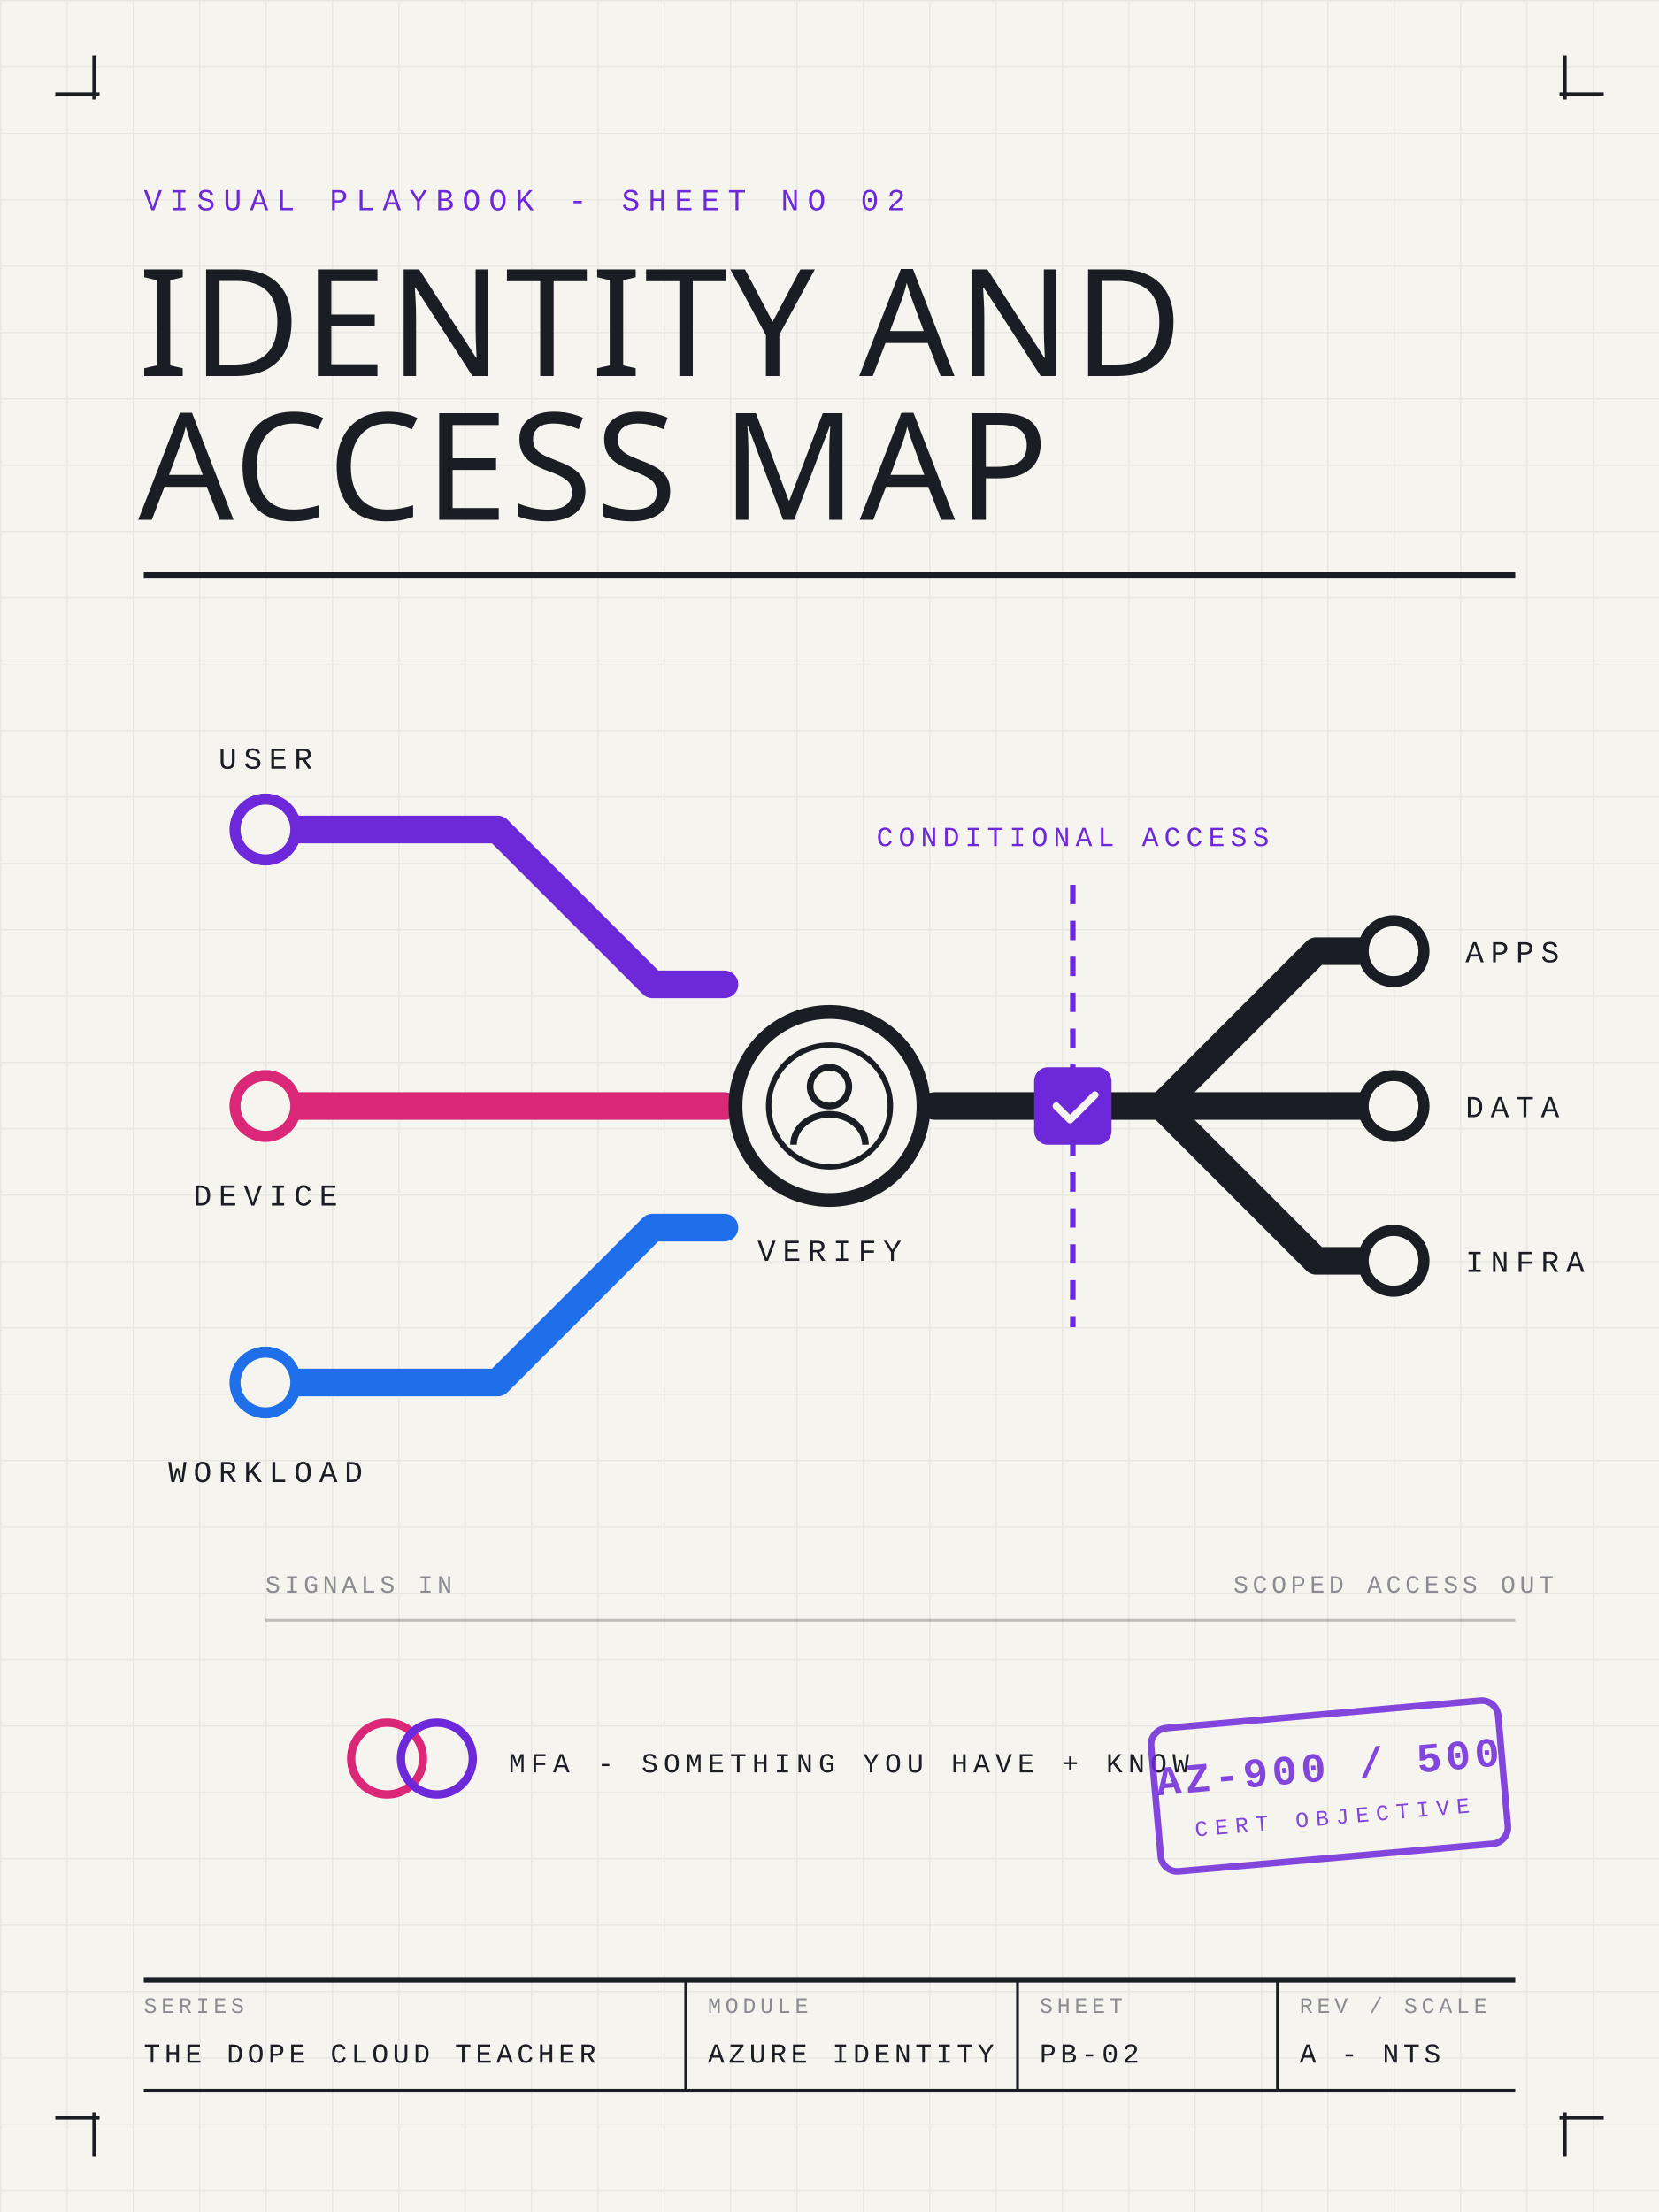
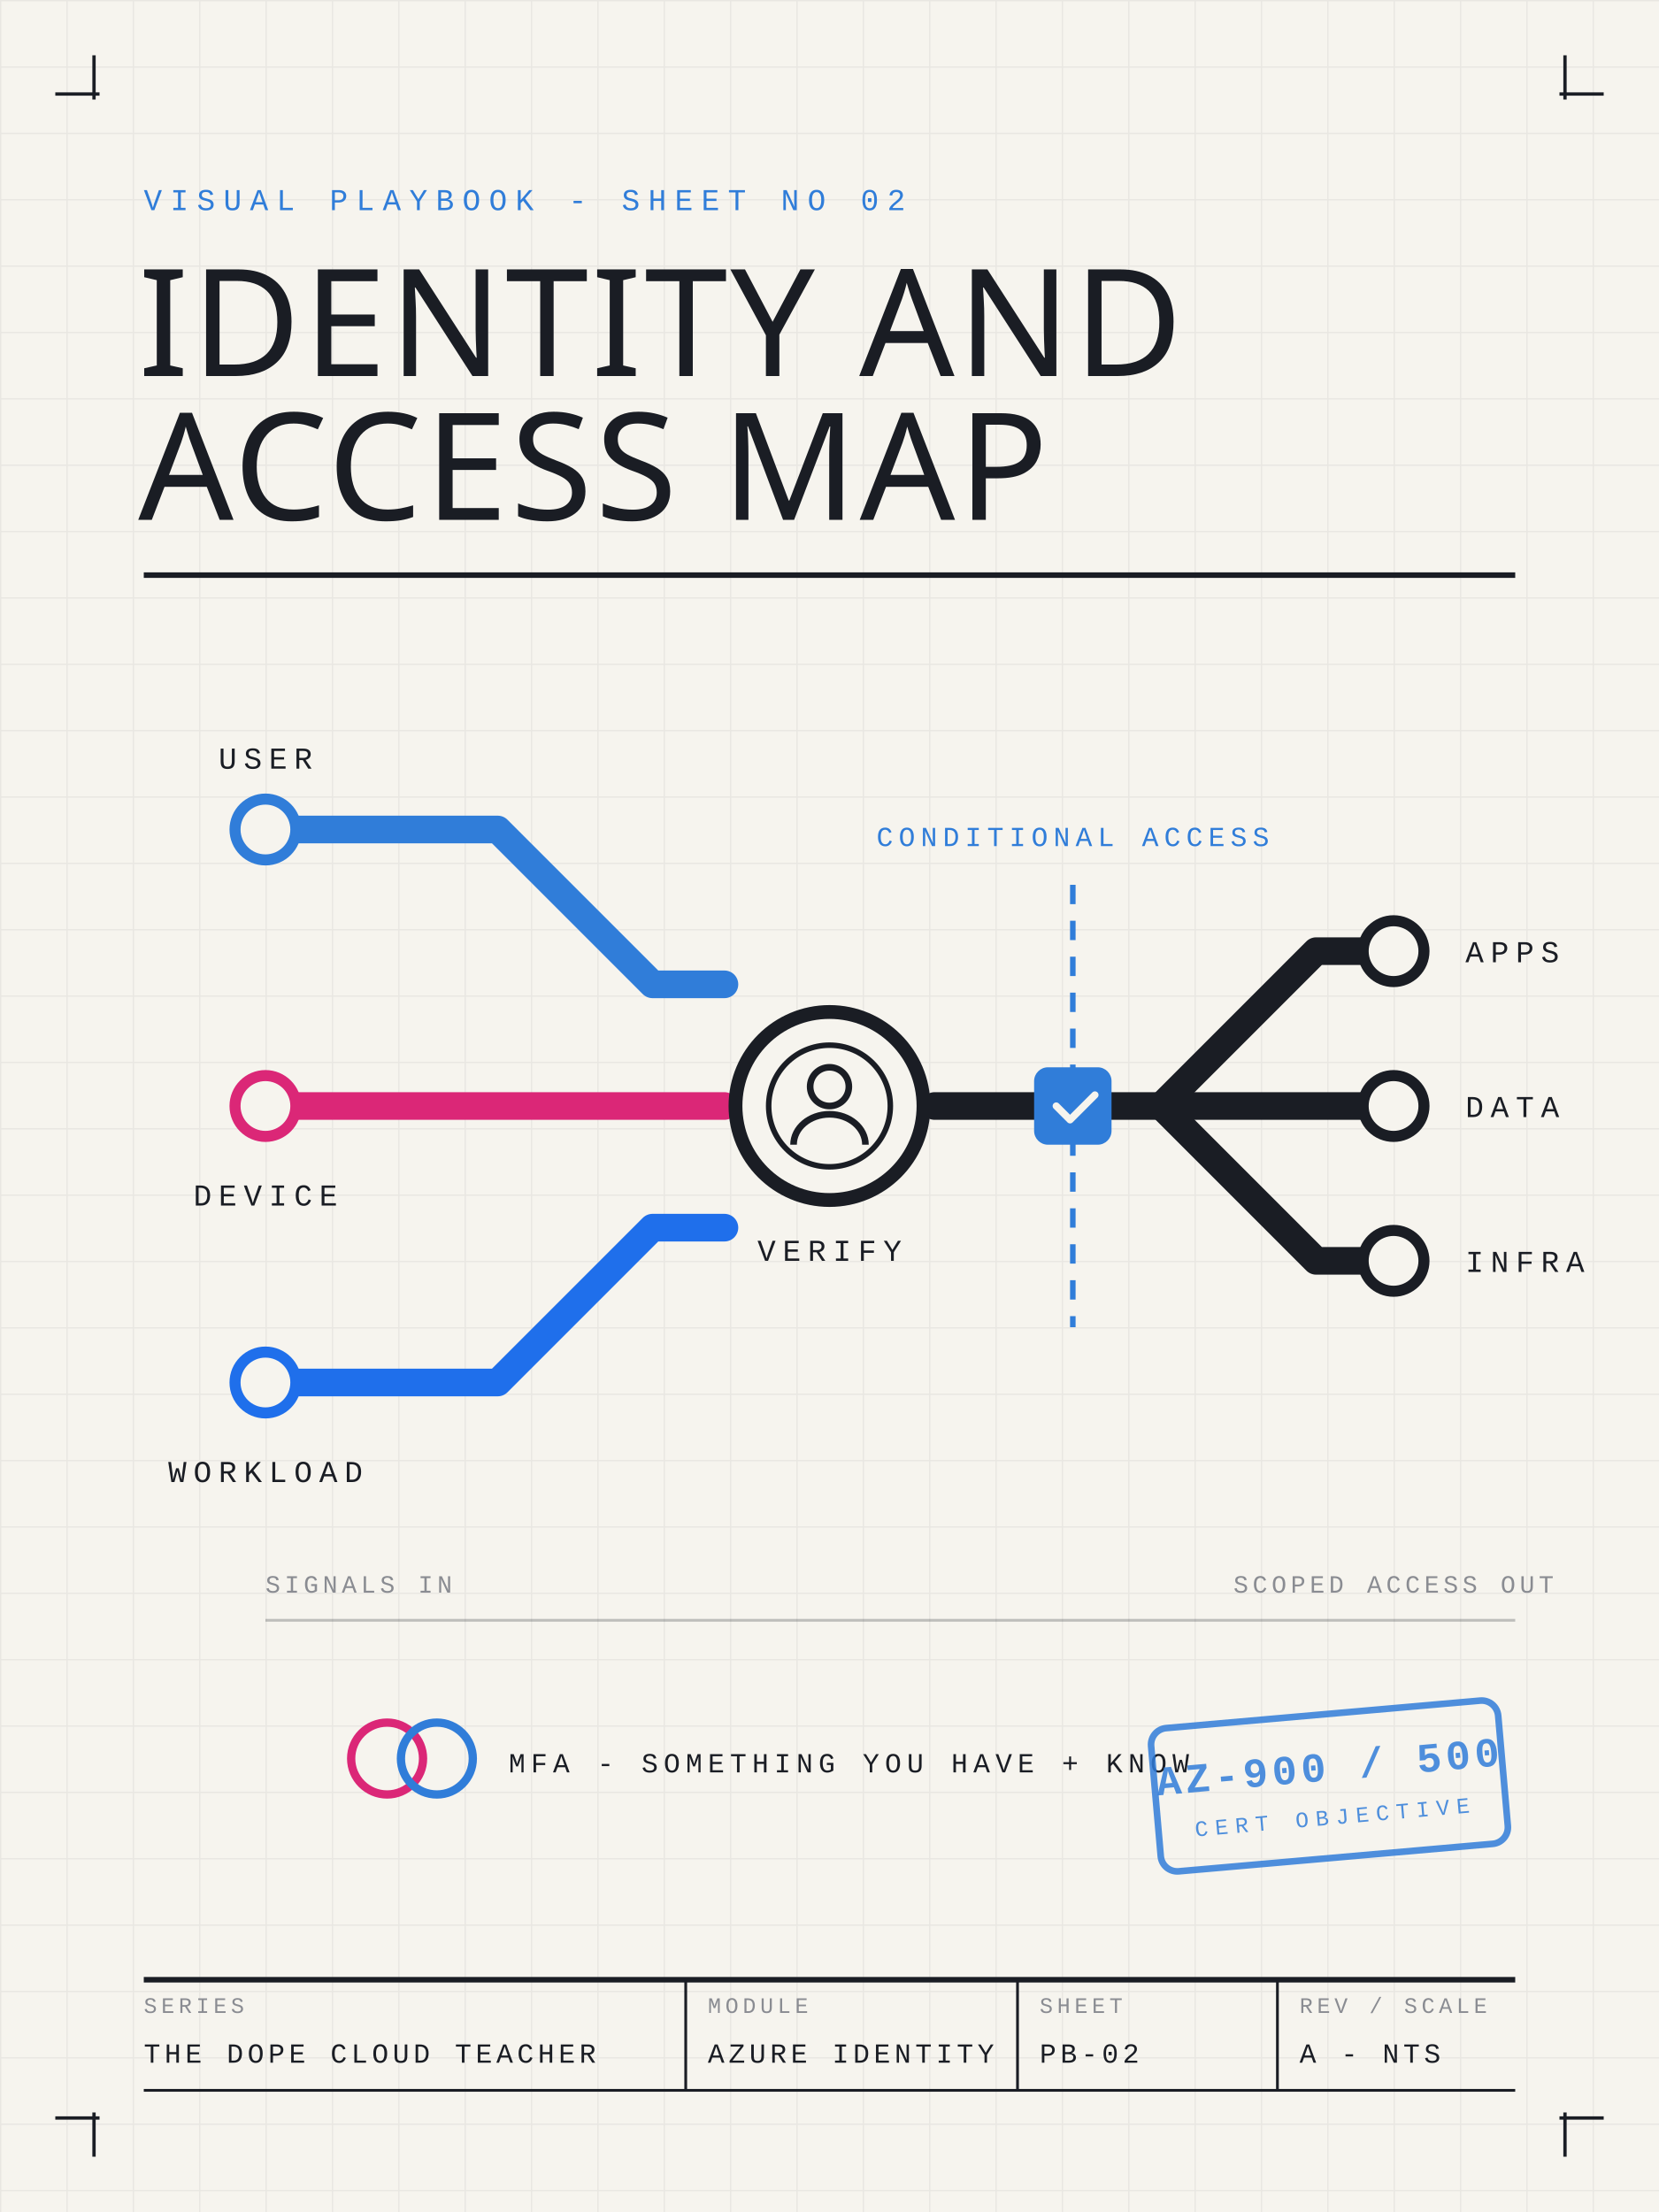
<svg xmlns="http://www.w3.org/2000/svg" viewBox="0 0 600 800" font-family="'IBM Plex Mono','Courier New',monospace">
  <defs>
    <pattern id="grid2" width="24" height="24" patternUnits="userSpaceOnUse">
      <path d="M24 0 H0 V24" fill="none" stroke="#1A1D24" stroke-opacity="0.06" stroke-width="1" />
    </pattern>
  </defs>
  <rect width="600" height="800" fill="#F6F4EE" />
  <rect width="600" height="800" fill="url(#grid2)" />
  <g stroke="#1A1D24" stroke-width="1.2">
    <path d="M20 34 H36 M34 20 V36" />
    <path d="M580 34 H564 M566 20 V36" />
    <path d="M20 766 H36 M34 780 V764" />
    <path d="M580 766 H564 M566 780 V764" />
  </g>
-   <text x="52" y="76" font-size="11" letter-spacing="3" fill="#6D28D9">VISUAL PLAYBOOK - SHEET NO 02</text>
+   <text x="52" y="76" font-size="11" letter-spacing="3" fill="#307dd9">VISUAL PLAYBOOK - SHEET NO 02</text>
  <g font-family="'Bebas Neue','Oswald','Arial Narrow',sans-serif" fill="#1A1D24">
    <text x="50" y="136" font-size="54" letter-spacing="1">IDENTITY AND</text>
    <text x="50" y="188" font-size="54" letter-spacing="1">ACCESS MAP</text>
  </g>
  <line x1="52" y1="208" x2="548" y2="208" stroke="#1A1D24" stroke-width="2" />
-   <path d="M96 300 H180 L236 356 H262" fill="none" stroke="#6D28D9" stroke-width="10" stroke-linecap="round" stroke-linejoin="round" />
+   <path d="M96 300 H180 L236 356 H262" fill="none" stroke="#307dd9" stroke-width="10" stroke-linecap="round" stroke-linejoin="round" />
  <path d="M96 400 H262" fill="none" stroke="#DB2777" stroke-width="10" stroke-linecap="round" />
  <path d="M96 500 H180 L236 444 H262" fill="none" stroke="#1F6FEB" stroke-width="10" stroke-linecap="round" stroke-linejoin="round" />
  <path d="M338 400 H420" fill="none" stroke="#1A1D24" stroke-width="10" stroke-linecap="round" />
  <path d="M420 400 L476 344 H504" fill="none" stroke="#1A1D24" stroke-width="10" stroke-linecap="round" stroke-linejoin="round" />
  <path d="M420 400 H504" fill="none" stroke="#1A1D24" stroke-width="10" stroke-linecap="round" />
  <path d="M420 400 L476 456 H504" fill="none" stroke="#1A1D24" stroke-width="10" stroke-linecap="round" stroke-linejoin="round" />
  <g>
-     <circle cx="96" cy="300" r="11" fill="#F6F4EE" stroke="#6D28D9" stroke-width="4" />
+     <circle cx="96" cy="300" r="11" fill="#F6F4EE" stroke="#307dd9" stroke-width="4" />
    <circle cx="96" cy="400" r="11" fill="#F6F4EE" stroke="#DB2777" stroke-width="4" />
    <circle cx="96" cy="500" r="11" fill="#F6F4EE" stroke="#1F6FEB" stroke-width="4" />
    <g font-size="11" letter-spacing="2.5" fill="#1A1D24">
      <text x="96" y="278" text-anchor="middle">USER</text>
      <text x="96" y="436" text-anchor="middle">DEVICE</text>
      <text x="96" y="536" text-anchor="middle">WORKLOAD</text>
    </g>
  </g>
  <circle cx="300" cy="400" r="34" fill="#F6F4EE" stroke="#1A1D24" stroke-width="5" />
  <circle cx="300" cy="400" r="22" fill="none" stroke="#1A1D24" stroke-width="2" />
  <circle cx="300" cy="393" r="7" fill="none" stroke="#1A1D24" stroke-width="2.4" />
  <path d="M287 414 a13 11 0 0 1 26 0" fill="none" stroke="#1A1D24" stroke-width="2.4" />
  <text x="300" y="456" text-anchor="middle" font-size="11" letter-spacing="2.5" fill="#1A1D24">VERIFY</text>
  <g>
-     <line x1="388" y1="320" x2="388" y2="480" stroke="#6D28D9" stroke-width="2" stroke-dasharray="7 6" />
-     <rect x="374" y="386" width="28" height="28" rx="5" fill="#6D28D9" />
+     <line x1="388" y1="320" x2="388" y2="480" stroke="#307dd9" stroke-width="2" stroke-dasharray="7 6" />
+     <rect x="374" y="386" width="28" height="28" rx="5" fill="#307dd9" />
    <path d="M382 400 l5 5 l9 -9" fill="none" stroke="#F6F4EE" stroke-width="2.6" stroke-linecap="round" stroke-linejoin="round" />
-     <text x="388" y="306" text-anchor="middle" font-size="10" letter-spacing="2" fill="#6D28D9">CONDITIONAL ACCESS</text>
+     <text x="388" y="306" text-anchor="middle" font-size="10" letter-spacing="2" fill="#307dd9">CONDITIONAL ACCESS</text>
  </g>
  <g>
    <circle cx="504" cy="344" r="11" fill="#F6F4EE" stroke="#1A1D24" stroke-width="4" />
    <circle cx="504" cy="400" r="11" fill="#F6F4EE" stroke="#1A1D24" stroke-width="4" />
    <circle cx="504" cy="456" r="11" fill="#F6F4EE" stroke="#1A1D24" stroke-width="4" />
    <g font-size="11" letter-spacing="2.5" fill="#1A1D24">
      <text x="530" y="348">APPS</text>
      <text x="530" y="404">DATA</text>
      <text x="530" y="460">INFRA</text>
    </g>
  </g>
  <g font-size="9" letter-spacing="1.5" fill="#8A8C92">
    <text x="96" y="576">SIGNALS IN</text>
    <text x="504" y="576" text-anchor="middle">SCOPED ACCESS OUT</text>
  </g>
  <line x1="96" y1="586" x2="548" y2="586" stroke="#1A1D24" stroke-opacity="0.25" stroke-width="1" />
  <g>
    <circle cx="140" cy="636" r="13" fill="none" stroke="#DB2777" stroke-width="3" />
-     <circle cx="158" cy="636" r="13" fill="none" stroke="#6D28D9" stroke-width="3" />
+     <circle cx="158" cy="636" r="13" fill="none" stroke="#307dd9" stroke-width="3" />
    <text x="184" y="641" font-size="10" letter-spacing="2" fill="#1A1D24">MFA - SOMETHING YOU HAVE + KNOW</text>
  </g>
  <g transform="rotate(-5 480 648)">
-     <rect x="418" y="620" width="126" height="52" rx="6" fill="none" stroke="#6D28D9" stroke-width="2.4" opacity="0.85" />
-     <text x="481" y="644" text-anchor="middle" font-size="15" font-weight="bold" letter-spacing="1.5" fill="#6D28D9" opacity="0.85">AZ-900 / 500</text>
-     <text x="481" y="660" text-anchor="middle" font-size="8" letter-spacing="2.5" fill="#6D28D9" opacity="0.85">CERT OBJECTIVE</text>
+     <rect x="418" y="620" width="126" height="52" rx="6" fill="none" stroke="#307dd9" stroke-width="2.4" opacity="0.85" />
+     <text x="481" y="644" text-anchor="middle" font-size="15" font-weight="bold" letter-spacing="1.5" fill="#307dd9" opacity="0.85">AZ-900 / 500</text>
+     <text x="481" y="660" text-anchor="middle" font-size="8" letter-spacing="2.5" fill="#307dd9" opacity="0.85">CERT OBJECTIVE</text>
  </g>
  <g>
    <line x1="52" y1="716" x2="548" y2="716" stroke="#1A1D24" stroke-width="2" />
    <line x1="52" y1="756" x2="548" y2="756" stroke="#1A1D24" stroke-width="1" />
    <line x1="248" y1="716" x2="248" y2="756" stroke="#1A1D24" stroke-width="1" />
    <line x1="368" y1="716" x2="368" y2="756" stroke="#1A1D24" stroke-width="1" />
    <line x1="462" y1="716" x2="462" y2="756" stroke="#1A1D24" stroke-width="1" />
    <g font-size="8" letter-spacing="1.5" fill="#8A8C92">
      <text x="52" y="728">SERIES</text>
      <text x="256" y="728">MODULE</text>
      <text x="376" y="728">SHEET</text>
      <text x="470" y="728">REV / SCALE</text>
    </g>
    <g font-size="10" letter-spacing="1.5" fill="#1A1D24">
      <text x="52" y="746">THE DOPE CLOUD TEACHER</text>
      <text x="256" y="746">AZURE IDENTITY</text>
      <text x="376" y="746">PB-02</text>
      <text x="470" y="746">A - NTS</text>
    </g>
  </g>
</svg>
